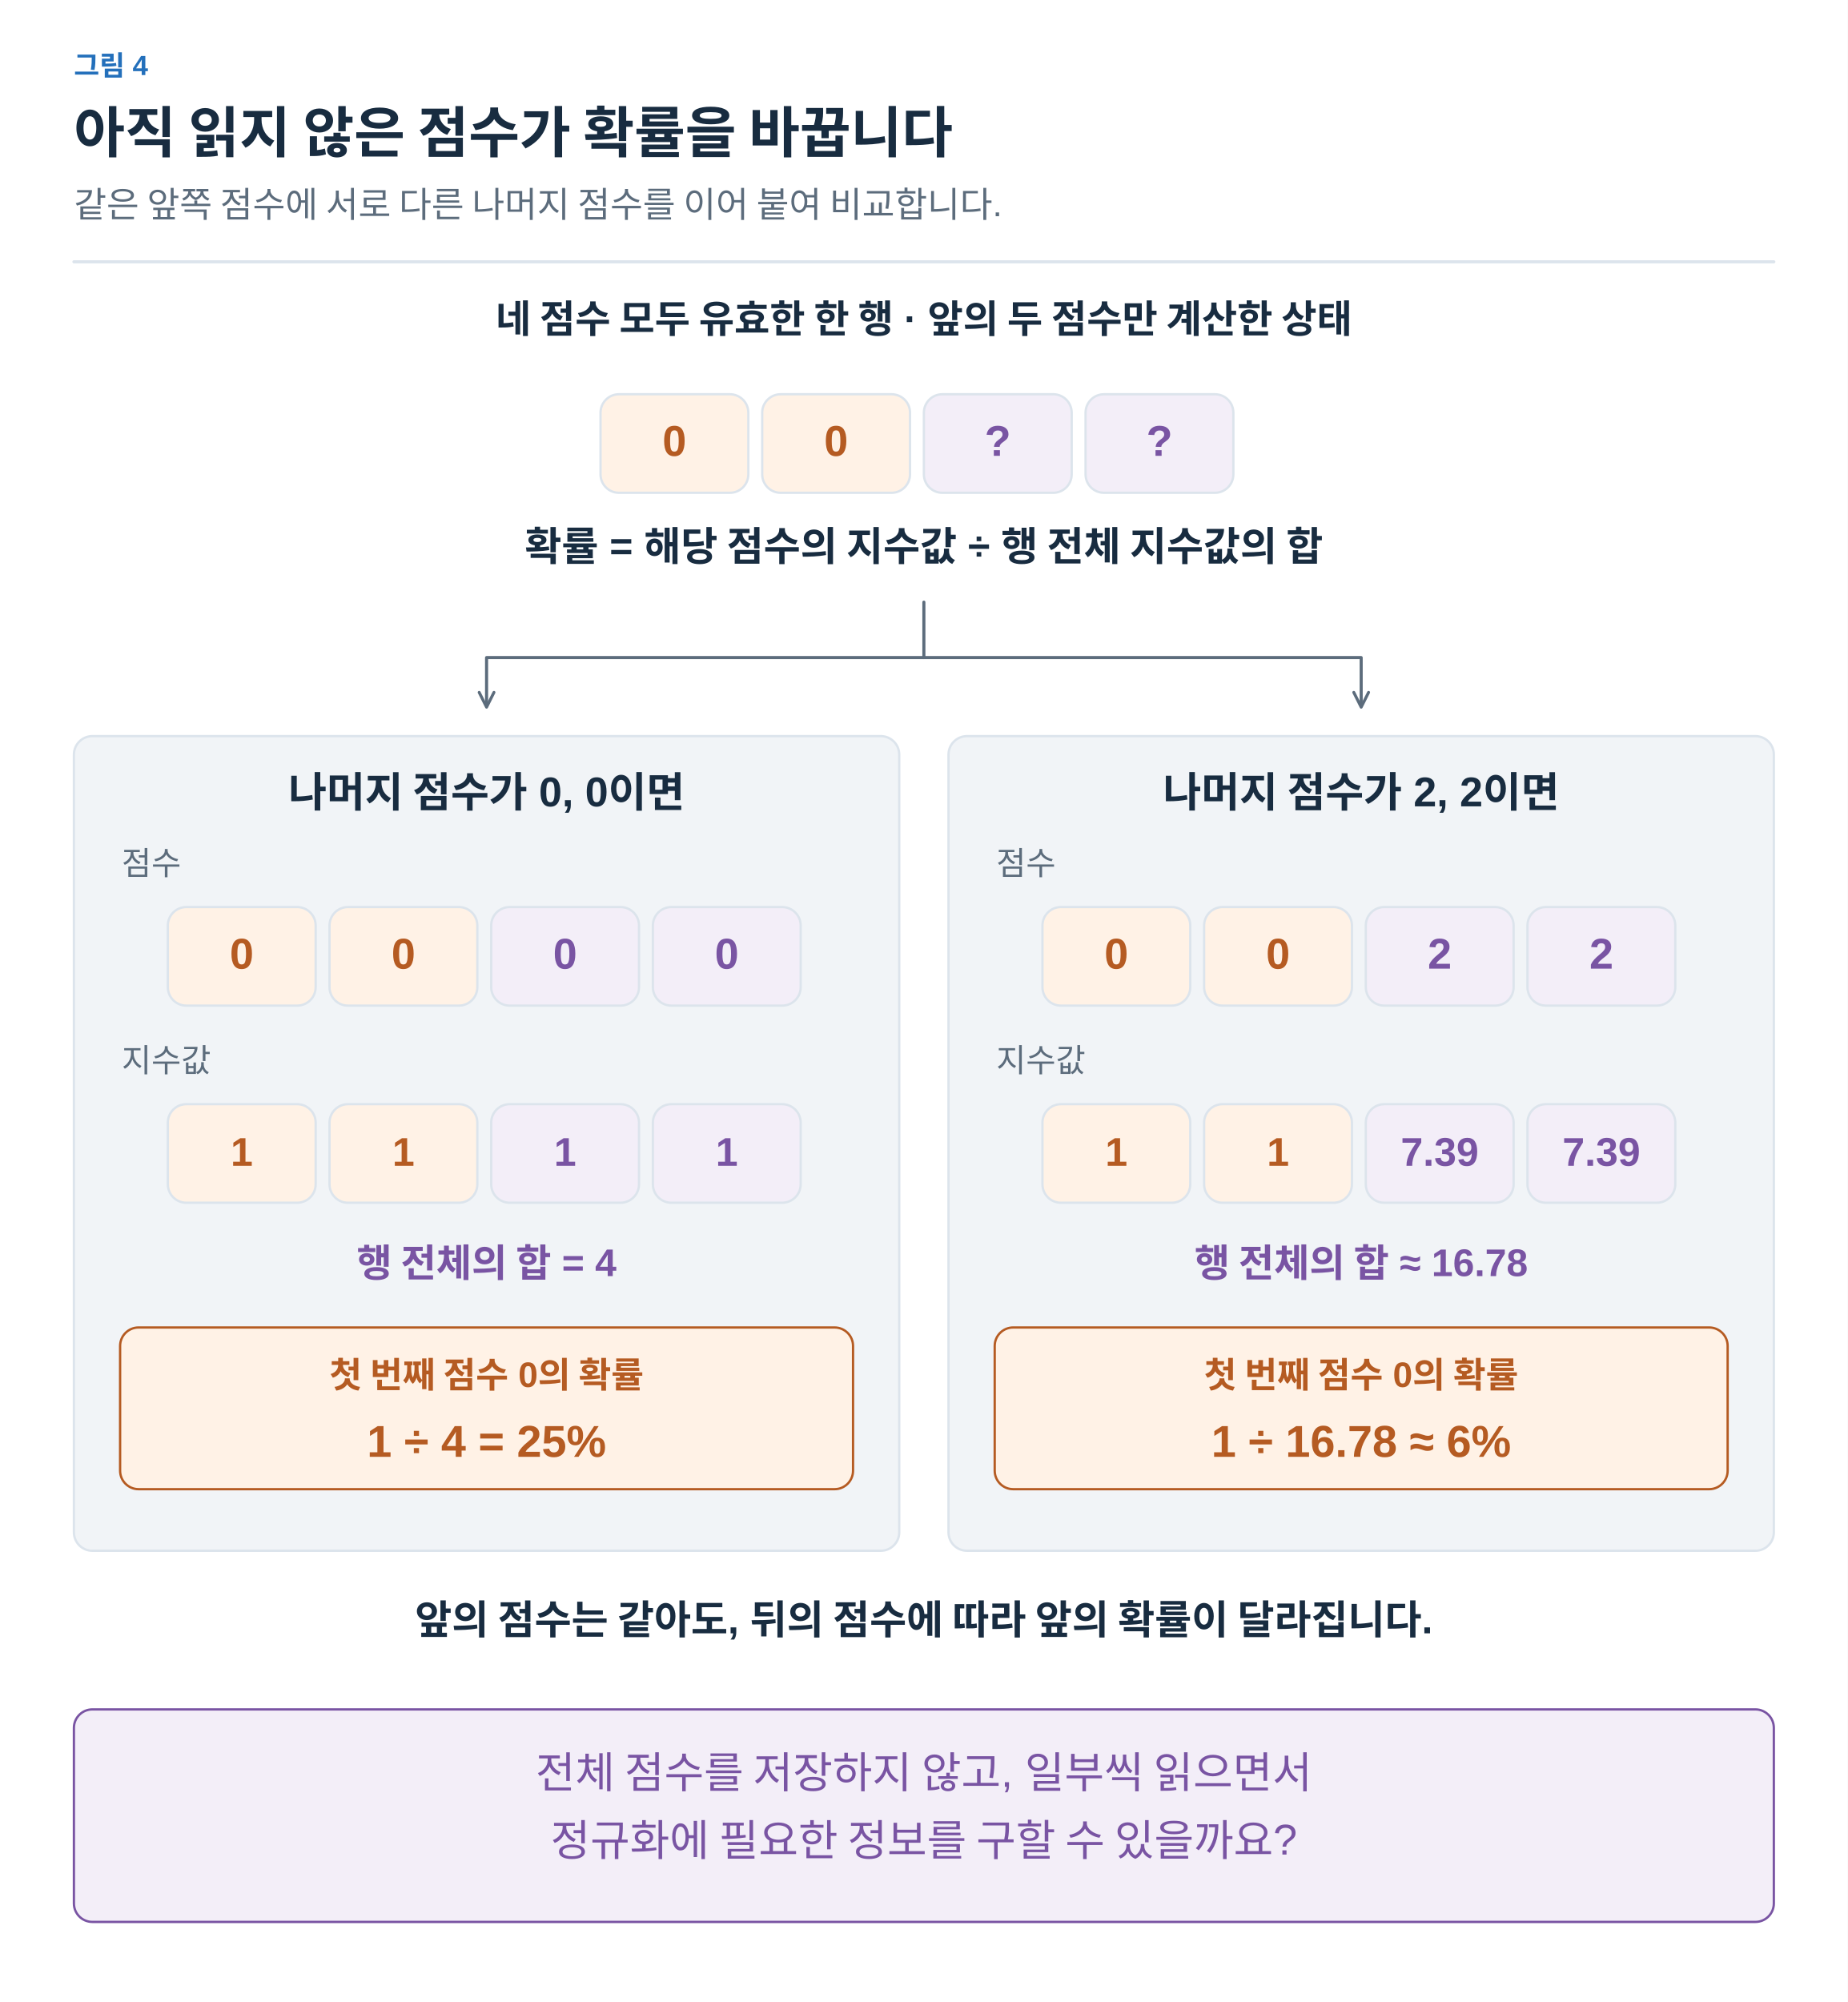
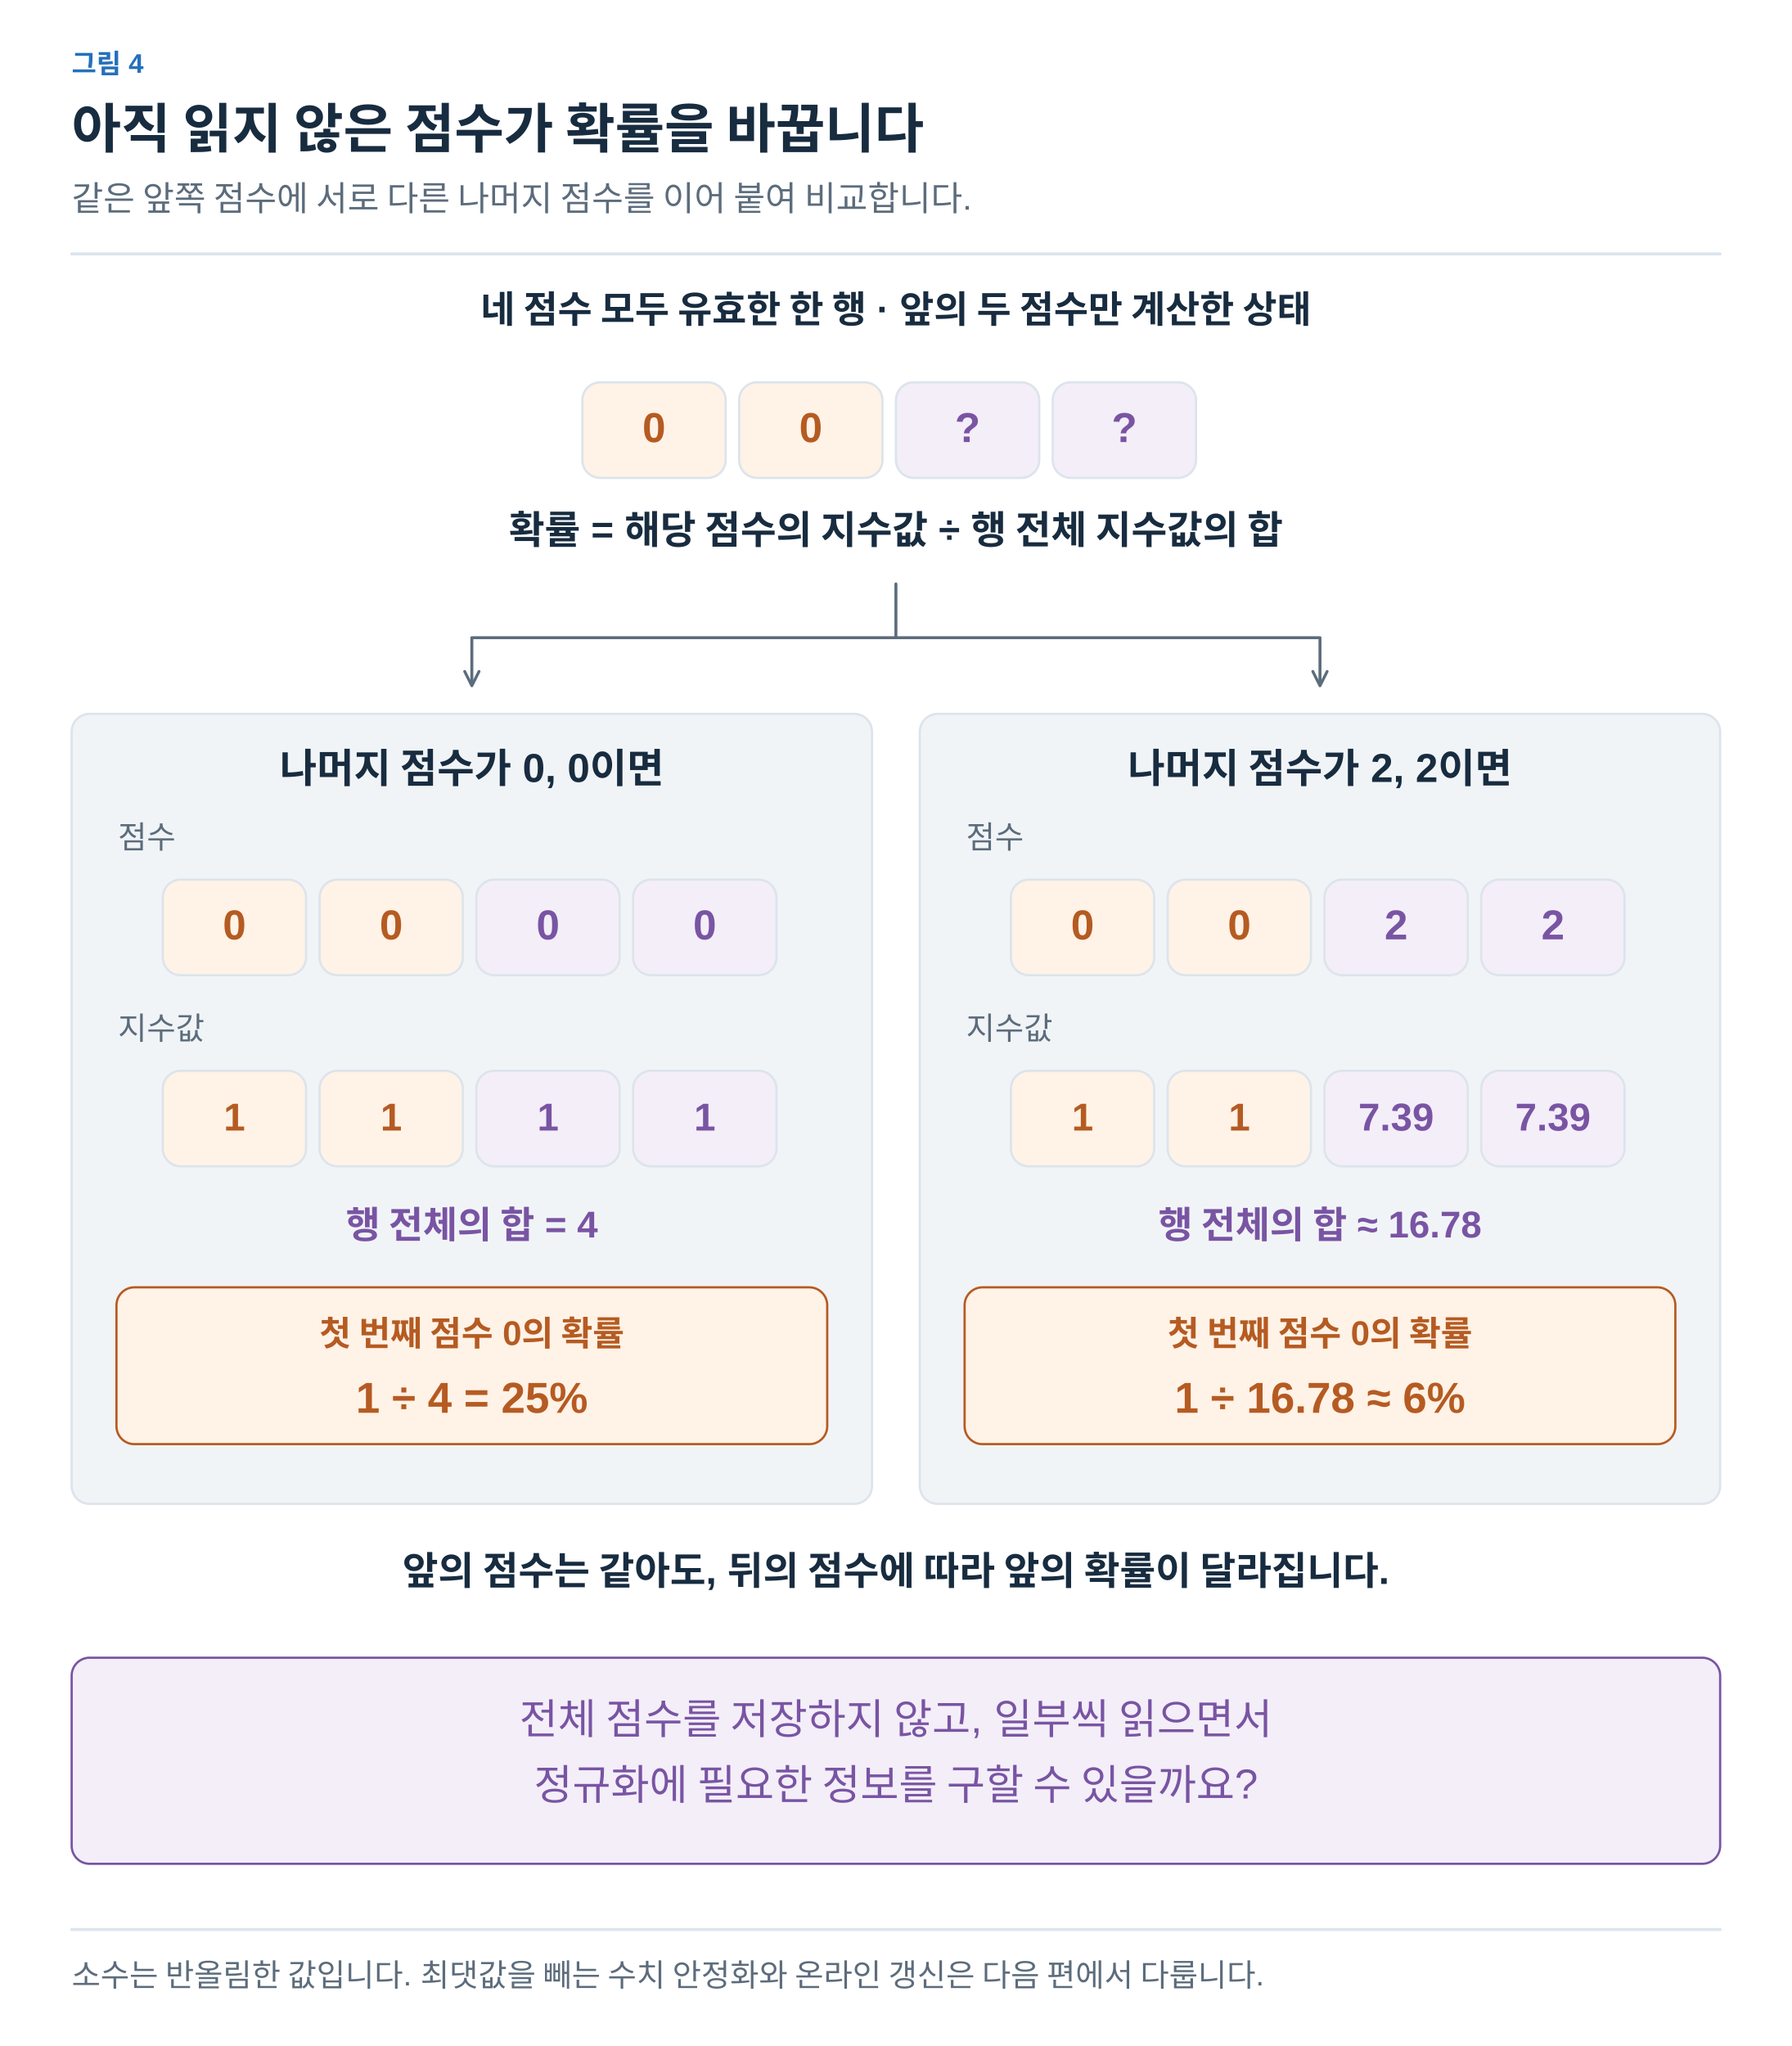
- <svg xmlns="http://www.w3.org/2000/svg" width="1200" height="1300" viewBox="0 0 1200 1300" role="img" aria-labelledby="title desc">
+ <svg xmlns="http://www.w3.org/2000/svg" width="1200" height="1370" viewBox="0 0 1200 1370" role="img" aria-labelledby="title desc">
  <defs>
-     <marker id="muted" viewBox="0 0 10 10" refX="8" refY="5" markerWidth="6" markerHeight="6" orient="auto">
+     <marker id="arrow-ink" viewBox="0 0 10 10" refX="8" refY="5" markerWidth="6" markerHeight="6" orient="auto">
+       <path d="M1 1 L9 5 L1 9" fill="none" stroke="#182C40" stroke-width="1.6" />
+     </marker>
+     <marker id="arrow-muted" viewBox="0 0 10 10" refX="8" refY="5" markerWidth="6" markerHeight="6" orient="auto">
      <path d="M1 1 L9 5 L1 9" fill="none" stroke="#5C6C7C" stroke-width="1.6" />
    </marker>
-     <marker id="blue" viewBox="0 0 10 10" refX="8" refY="5" markerWidth="6" markerHeight="6" orient="auto">
+     <marker id="arrow-line" viewBox="0 0 10 10" refX="8" refY="5" markerWidth="6" markerHeight="6" orient="auto">
+       <path d="M1 1 L9 5 L1 9" fill="none" stroke="#DCE4EC" stroke-width="1.6" />
+     </marker>
+     <marker id="arrow-paper" viewBox="0 0 10 10" refX="8" refY="5" markerWidth="6" markerHeight="6" orient="auto">
+       <path d="M1 1 L9 5 L1 9" fill="none" stroke="#FFFFFF" stroke-width="1.6" />
+     </marker>
+     <marker id="arrow-blue" viewBox="0 0 10 10" refX="8" refY="5" markerWidth="6" markerHeight="6" orient="auto">
      <path d="M1 1 L9 5 L1 9" fill="none" stroke="#2470BB" stroke-width="1.6" />
    </marker>
-     <marker id="orange" viewBox="0 0 10 10" refX="8" refY="5" markerWidth="6" markerHeight="6" orient="auto">
+     <marker id="arrow-teal" viewBox="0 0 10 10" refX="8" refY="5" markerWidth="6" markerHeight="6" orient="auto">
+       <path d="M1 1 L9 5 L1 9" fill="none" stroke="#287D78" stroke-width="1.6" />
+     </marker>
+     <marker id="arrow-orange" viewBox="0 0 10 10" refX="8" refY="5" markerWidth="6" markerHeight="6" orient="auto">
      <path d="M1 1 L9 5 L1 9" fill="none" stroke="#B55B22" stroke-width="1.6" />
    </marker>
-     <marker id="teal" viewBox="0 0 10 10" refX="8" refY="5" markerWidth="6" markerHeight="6" orient="auto">
-       <path d="M1 1 L9 5 L1 9" fill="none" stroke="#287D78" stroke-width="1.6" />
-     </marker>
-     <marker id="purple" viewBox="0 0 10 10" refX="8" refY="5" markerWidth="6" markerHeight="6" orient="auto">
+     <marker id="arrow-purple" viewBox="0 0 10 10" refX="8" refY="5" markerWidth="6" markerHeight="6" orient="auto">
      <path d="M1 1 L9 5 L1 9" fill="none" stroke="#7954A3" stroke-width="1.6" />
    </marker>
+     <marker id="arrow-gray" viewBox="0 0 10 10" refX="8" refY="5" markerWidth="6" markerHeight="6" orient="auto">
+       <path d="M1 1 L9 5 L1 9" fill="none" stroke="#657789" stroke-width="1.6" />
+     </marker>
+     <marker id="arrow-red" viewBox="0 0 10 10" refX="8" refY="5" markerWidth="6" markerHeight="6" orient="auto">
+       <path d="M1 1 L9 5 L1 9" fill="none" stroke="#B34242" stroke-width="1.6" />
+     </marker>
+     <marker id="arrow-indigo" viewBox="0 0 10 10" refX="8" refY="5" markerWidth="6" markerHeight="6" orient="auto">
+       <path d="M1 1 L9 5 L1 9" fill="none" stroke="#4C60A8" stroke-width="1.6" />
+     </marker>
+     <marker id="arrow-slate" viewBox="0 0 10 10" refX="8" refY="5" markerWidth="6" markerHeight="6" orient="auto">
+       <path d="M1 1 L9 5 L1 9" fill="none" stroke="#8191A0" stroke-width="1.6" />
+     </marker>
+     <marker id="arrow-surface" viewBox="0 0 10 10" refX="8" refY="5" markerWidth="6" markerHeight="6" orient="auto">
+       <path d="M1 1 L9 5 L1 9" fill="none" stroke="#F8FAFC" stroke-width="1.6" />
+     </marker>
  </defs>
-   <style>text{font-family:Arial,"Apple SD Gothic Neo","Noto Sans KR",sans-serif}path{stroke-linecap:round;stroke-linejoin:round}</style>
-   <rect width="1200" height="1300" fill="white" />
-   <text x="48" y="49" fill="#2470BB" font-size="18" font-weight="600" text-anchor="start">그림 4</text>
-   <text x="48" y="99" fill="#182C40" font-size="36" font-weight="700" text-anchor="start">아직 읽지 않은 점수가 확률을 바꿉니다</text>
-   <text x="48" y="141" fill="#5C6C7C" font-size="23" font-weight="400" text-anchor="start">같은 앞쪽 점수에 서로 다른 나머지 점수를 이어 붙여 비교합니다.</text>
-   <path d="M48,170 H1152" fill="none" stroke="#DCE4EC" stroke-width="2" />
-   <text x="600" y="216" fill="#182C40" font-size="25" font-weight="600" text-anchor="middle">네 점수 모두 유효한 한 행 · 앞의 두 점수만 계산한 상태</text>
-   <rect x="390" y="256" width="96" height="64" rx="12" fill="#FFF2E6" stroke="#DCE4EC" stroke-width="1.5" />
-   <text x="438.0" y="296.0" fill="#B55B22" font-size="28" font-weight="600" text-anchor="middle">0</text>
-   <rect x="495" y="256" width="96" height="64" rx="12" fill="#FFF2E6" stroke="#DCE4EC" stroke-width="1.5" />
-   <text x="543.0" y="296.0" fill="#B55B22" font-size="28" font-weight="600" text-anchor="middle">0</text>
-   <rect x="600" y="256" width="96" height="64" rx="12" fill="#F3EEF8" stroke="#DCE4EC" stroke-width="1.5" />
-   <text x="648.0" y="296.0" fill="#7954A3" font-size="28" font-weight="600" text-anchor="middle">?</text>
-   <rect x="705" y="256" width="96" height="64" rx="12" fill="#F3EEF8" stroke="#DCE4EC" stroke-width="1.5" />
-   <text x="753.0" y="296.0" fill="#7954A3" font-size="28" font-weight="600" text-anchor="middle">?</text>
-   <text x="600" y="364" fill="#182C40" font-size="26" font-weight="700" text-anchor="middle">확률 = 해당 점수의 지수값 ÷ 행 전체 지수값의 합</text>
-   <path d="M600,391 V427 H316 V458" fill="none" stroke="#5C6C7C" stroke-width="2" marker-end="url(#muted)" />
-   <path d="M600,427 H884 V458" fill="none" stroke="#5C6C7C" stroke-width="2" marker-end="url(#muted)" />
-   <rect x="48" y="478" width="536" height="529" rx="12" fill="#F1F4F7" stroke="#DCE4EC" stroke-width="1.5" />
-   <text x="316" y="524" fill="#182C40" font-size="27" font-weight="700" text-anchor="middle">나머지 점수가 0, 0이면</text>
-   <text x="79" y="568" fill="#5C6C7C" font-size="21" font-weight="400" text-anchor="start">점수</text>
-   <rect x="109" y="589" width="96" height="64" rx="12" fill="#FFF2E6" stroke="#DCE4EC" stroke-width="1.5" />
-   <text x="157.0" y="629.0" fill="#B55B22" font-size="28" font-weight="600" text-anchor="middle">0</text>
-   <rect x="214" y="589" width="96" height="64" rx="12" fill="#FFF2E6" stroke="#DCE4EC" stroke-width="1.5" />
-   <text x="262.0" y="629.0" fill="#B55B22" font-size="28" font-weight="600" text-anchor="middle">0</text>
-   <rect x="319" y="589" width="96" height="64" rx="12" fill="#F3EEF8" stroke="#DCE4EC" stroke-width="1.5" />
-   <text x="367.0" y="629.0" fill="#7954A3" font-size="28" font-weight="600" text-anchor="middle">0</text>
-   <rect x="424" y="589" width="96" height="64" rx="12" fill="#F3EEF8" stroke="#DCE4EC" stroke-width="1.5" />
-   <text x="472.0" y="629.0" fill="#7954A3" font-size="28" font-weight="600" text-anchor="middle">0</text>
-   <text x="79" y="696" fill="#5C6C7C" font-size="21" font-weight="400" text-anchor="start">지수값</text>
-   <rect x="109" y="717" width="96" height="64" rx="12" fill="#FFF2E6" stroke="#DCE4EC" stroke-width="1.5" />
-   <text x="157.0" y="757.0" fill="#B55B22" font-size="26" font-weight="600" text-anchor="middle">1</text>
-   <rect x="214" y="717" width="96" height="64" rx="12" fill="#FFF2E6" stroke="#DCE4EC" stroke-width="1.5" />
-   <text x="262.0" y="757.0" fill="#B55B22" font-size="26" font-weight="600" text-anchor="middle">1</text>
-   <rect x="319" y="717" width="96" height="64" rx="12" fill="#F3EEF8" stroke="#DCE4EC" stroke-width="1.5" />
-   <text x="367.0" y="757.0" fill="#7954A3" font-size="26" font-weight="600" text-anchor="middle">1</text>
-   <rect x="424" y="717" width="96" height="64" rx="12" fill="#F3EEF8" stroke="#DCE4EC" stroke-width="1.5" />
-   <text x="472.0" y="757.0" fill="#7954A3" font-size="26" font-weight="600" text-anchor="middle">1</text>
-   <text x="316" y="829" fill="#7954A3" font-size="25" font-weight="700" text-anchor="middle">행 전체의 합 = 4</text>
-   <rect x="78" y="862" width="476" height="105" rx="12" fill="#FFF2E6" stroke="#B55B22" stroke-width="1.5" />
-   <text x="316" y="901" fill="#B55B22" font-size="23" font-weight="600" text-anchor="middle">첫 번째 점수 0의 확률</text>
-   <text x="316" y="946" fill="#B55B22" font-size="29" font-weight="700" text-anchor="middle">1 ÷ 4 = 25%</text>
-   <rect x="616" y="478" width="536" height="529" rx="12" fill="#F1F4F7" stroke="#DCE4EC" stroke-width="1.5" />
-   <text x="884" y="524" fill="#182C40" font-size="27" font-weight="700" text-anchor="middle">나머지 점수가 2, 2이면</text>
-   <text x="647" y="568" fill="#5C6C7C" font-size="21" font-weight="400" text-anchor="start">점수</text>
-   <rect x="677" y="589" width="96" height="64" rx="12" fill="#FFF2E6" stroke="#DCE4EC" stroke-width="1.5" />
-   <text x="725.0" y="629.0" fill="#B55B22" font-size="28" font-weight="600" text-anchor="middle">0</text>
-   <rect x="782" y="589" width="96" height="64" rx="12" fill="#FFF2E6" stroke="#DCE4EC" stroke-width="1.5" />
-   <text x="830.0" y="629.0" fill="#B55B22" font-size="28" font-weight="600" text-anchor="middle">0</text>
-   <rect x="887" y="589" width="96" height="64" rx="12" fill="#F3EEF8" stroke="#DCE4EC" stroke-width="1.5" />
-   <text x="935.0" y="629.0" fill="#7954A3" font-size="28" font-weight="600" text-anchor="middle">2</text>
-   <rect x="992" y="589" width="96" height="64" rx="12" fill="#F3EEF8" stroke="#DCE4EC" stroke-width="1.5" />
-   <text x="1040.0" y="629.0" fill="#7954A3" font-size="28" font-weight="600" text-anchor="middle">2</text>
-   <text x="647" y="696" fill="#5C6C7C" font-size="21" font-weight="400" text-anchor="start">지수값</text>
-   <rect x="677" y="717" width="96" height="64" rx="12" fill="#FFF2E6" stroke="#DCE4EC" stroke-width="1.5" />
-   <text x="725.0" y="757.0" fill="#B55B22" font-size="26" font-weight="600" text-anchor="middle">1</text>
-   <rect x="782" y="717" width="96" height="64" rx="12" fill="#FFF2E6" stroke="#DCE4EC" stroke-width="1.5" />
-   <text x="830.0" y="757.0" fill="#B55B22" font-size="26" font-weight="600" text-anchor="middle">1</text>
-   <rect x="887" y="717" width="96" height="64" rx="12" fill="#F3EEF8" stroke="#DCE4EC" stroke-width="1.5" />
-   <text x="935.0" y="757.0" fill="#7954A3" font-size="26" font-weight="600" text-anchor="middle">7.39</text>
-   <rect x="992" y="717" width="96" height="64" rx="12" fill="#F3EEF8" stroke="#DCE4EC" stroke-width="1.5" />
-   <text x="1040.0" y="757.0" fill="#7954A3" font-size="26" font-weight="600" text-anchor="middle">7.39</text>
-   <text x="884" y="829" fill="#7954A3" font-size="25" font-weight="700" text-anchor="middle">행 전체의 합 ≈ 16.78</text>
-   <rect x="646" y="862" width="476" height="105" rx="12" fill="#FFF2E6" stroke="#B55B22" stroke-width="1.5" />
-   <text x="884" y="901" fill="#B55B22" font-size="23" font-weight="600" text-anchor="middle">첫 번째 점수 0의 확률</text>
-   <text x="884" y="946" fill="#B55B22" font-size="29" font-weight="700" text-anchor="middle">1 ÷ 16.78 ≈ 6%</text>
-   <text x="600" y="1061" fill="#182C40" font-size="26" font-weight="700" text-anchor="middle">앞의 점수는 같아도, 뒤의 점수에 따라 앞의 확률이 달라집니다.</text>
-   <rect x="48" y="1110" width="1104" height="138" rx="12" fill="#F3EEF8" stroke="#7954A3" stroke-width="1.5" />
-   <text x="600" y="1161" fill="#7954A3" font-size="28" font-weight="400" text-anchor="middle">전체 점수를 저장하지 않고, 일부씩 읽으면서</text>
-   <text x="600" y="1205" fill="#7954A3" font-size="28" font-weight="400" text-anchor="middle">정규화에 필요한 정보를 구할 수 있을까요?</text>
+   <style>text{font-family:Arial,"Apple SD Gothic Neo","Noto Sans KR",sans-serif}text[font-family]{font-family:Menlo,Consolas,monospace}path{stroke-linecap:round;stroke-linejoin:round}</style>
+   <rect width="100%" height="100%" fill="white" />
+   <text x="48" y="49" fill="#2470BB" font-size="18" font-weight="600" text-anchor="start" data-max-width="1104">그림 4</text>
+   <text x="48" y="99" fill="#182C40" font-size="36" font-weight="700" text-anchor="start" data-max-width="1104">아직 읽지 않은 점수가 확률을 바꿉니다</text>
+   <text x="48" y="141" fill="#5C6C7C" font-size="23" font-weight="400" text-anchor="start" data-max-width="1104">같은 앞쪽 점수에 서로 다른 나머지 점수를 이어 붙여 비교합니다.</text>
+   <path d="M48,170 H1152" stroke="#DCE4EC" stroke-width="2" />
+   <g transform="translate(48 206) scale(1)" data-panel="1">
+     <g transform="translate(-48 -206)">
+       <text x="600" y="216" fill="#182C40" font-size="25" font-weight="600" text-anchor="middle">네 점수 모두 유효한 한 행 · 앞의 두 점수만 계산한 상태</text>
+       <rect x="390" y="256" width="96" height="64" rx="12" fill="#FFF2E6" stroke="#DCE4EC" stroke-width="1.5" />
+       <text x="438" y="296" fill="#B55B22" font-size="28" font-weight="600" text-anchor="middle">0</text>
+       <rect x="495" y="256" width="96" height="64" rx="12" fill="#FFF2E6" stroke="#DCE4EC" stroke-width="1.5" />
+       <text x="543" y="296" fill="#B55B22" font-size="28" font-weight="600" text-anchor="middle">0</text>
+       <rect x="600" y="256" width="96" height="64" rx="12" fill="#F3EEF8" stroke="#DCE4EC" stroke-width="1.5" />
+       <text x="648" y="296" fill="#7954A3" font-size="28" font-weight="600" text-anchor="middle">?</text>
+       <rect x="705" y="256" width="96" height="64" rx="12" fill="#F3EEF8" stroke="#DCE4EC" stroke-width="1.5" />
+       <text x="753" y="296" fill="#7954A3" font-size="28" font-weight="600" text-anchor="middle">?</text>
+       <text x="600" y="364" fill="#182C40" font-size="26" font-weight="700" text-anchor="middle">확률 = 해당 점수의 지수값 ÷ 행 전체 지수값의 합</text>
+       <path d="M600,391 V427 H316 V458" fill="none" stroke="#5C6C7C" stroke-width="2" marker-end="url(#arrow-muted)" />
+       <path d="M600,427 H884 V458" fill="none" stroke="#5C6C7C" stroke-width="2" marker-end="url(#arrow-muted)" />
+       <rect x="48" y="478" width="536" height="529" rx="12" fill="#F1F4F7" stroke="#DCE4EC" stroke-width="1.5" />
+       <text x="316" y="524" fill="#182C40" font-size="27" font-weight="700" text-anchor="middle">나머지 점수가 0, 0이면</text>
+       <text x="79" y="568" fill="#5C6C7C" font-size="21" font-weight="400" text-anchor="start">점수</text>
+       <rect x="109" y="589" width="96" height="64" rx="12" fill="#FFF2E6" stroke="#DCE4EC" stroke-width="1.5" />
+       <text x="157" y="629" fill="#B55B22" font-size="28" font-weight="600" text-anchor="middle">0</text>
+       <rect x="214" y="589" width="96" height="64" rx="12" fill="#FFF2E6" stroke="#DCE4EC" stroke-width="1.5" />
+       <text x="262" y="629" fill="#B55B22" font-size="28" font-weight="600" text-anchor="middle">0</text>
+       <rect x="319" y="589" width="96" height="64" rx="12" fill="#F3EEF8" stroke="#DCE4EC" stroke-width="1.5" />
+       <text x="367" y="629" fill="#7954A3" font-size="28" font-weight="600" text-anchor="middle">0</text>
+       <rect x="424" y="589" width="96" height="64" rx="12" fill="#F3EEF8" stroke="#DCE4EC" stroke-width="1.5" />
+       <text x="472" y="629" fill="#7954A3" font-size="28" font-weight="600" text-anchor="middle">0</text>
+       <text x="79" y="696" fill="#5C6C7C" font-size="21" font-weight="400" text-anchor="start">지수값</text>
+       <rect x="109" y="717" width="96" height="64" rx="12" fill="#FFF2E6" stroke="#DCE4EC" stroke-width="1.5" />
+       <text x="157" y="757" fill="#B55B22" font-size="26" font-weight="600" text-anchor="middle">1</text>
+       <rect x="214" y="717" width="96" height="64" rx="12" fill="#FFF2E6" stroke="#DCE4EC" stroke-width="1.5" />
+       <text x="262" y="757" fill="#B55B22" font-size="26" font-weight="600" text-anchor="middle">1</text>
+       <rect x="319" y="717" width="96" height="64" rx="12" fill="#F3EEF8" stroke="#DCE4EC" stroke-width="1.5" />
+       <text x="367" y="757" fill="#7954A3" font-size="26" font-weight="600" text-anchor="middle">1</text>
+       <rect x="424" y="717" width="96" height="64" rx="12" fill="#F3EEF8" stroke="#DCE4EC" stroke-width="1.5" />
+       <text x="472" y="757" fill="#7954A3" font-size="26" font-weight="600" text-anchor="middle">1</text>
+       <text x="316" y="829" fill="#7954A3" font-size="25" font-weight="700" text-anchor="middle">행 전체의 합 = 4</text>
+       <rect x="78" y="862" width="476" height="105" rx="12" fill="#FFF2E6" stroke="#B55B22" stroke-width="1.5" />
+       <text x="316" y="901" fill="#B55B22" font-size="23" font-weight="600" text-anchor="middle">첫 번째 점수 0의 확률</text>
+       <text x="316" y="946" fill="#B55B22" font-size="29" font-weight="700" text-anchor="middle">1 ÷ 4 = 25%</text>
+       <rect x="616" y="478" width="536" height="529" rx="12" fill="#F1F4F7" stroke="#DCE4EC" stroke-width="1.5" />
+       <text x="884" y="524" fill="#182C40" font-size="27" font-weight="700" text-anchor="middle">나머지 점수가 2, 2이면</text>
+       <text x="647" y="568" fill="#5C6C7C" font-size="21" font-weight="400" text-anchor="start">점수</text>
+       <rect x="677" y="589" width="96" height="64" rx="12" fill="#FFF2E6" stroke="#DCE4EC" stroke-width="1.5" />
+       <text x="725" y="629" fill="#B55B22" font-size="28" font-weight="600" text-anchor="middle">0</text>
+       <rect x="782" y="589" width="96" height="64" rx="12" fill="#FFF2E6" stroke="#DCE4EC" stroke-width="1.5" />
+       <text x="830" y="629" fill="#B55B22" font-size="28" font-weight="600" text-anchor="middle">0</text>
+       <rect x="887" y="589" width="96" height="64" rx="12" fill="#F3EEF8" stroke="#DCE4EC" stroke-width="1.5" />
+       <text x="935" y="629" fill="#7954A3" font-size="28" font-weight="600" text-anchor="middle">2</text>
+       <rect x="992" y="589" width="96" height="64" rx="12" fill="#F3EEF8" stroke="#DCE4EC" stroke-width="1.5" />
+       <text x="1040" y="629" fill="#7954A3" font-size="28" font-weight="600" text-anchor="middle">2</text>
+       <text x="647" y="696" fill="#5C6C7C" font-size="21" font-weight="400" text-anchor="start">지수값</text>
+       <rect x="677" y="717" width="96" height="64" rx="12" fill="#FFF2E6" stroke="#DCE4EC" stroke-width="1.5" />
+       <text x="725" y="757" fill="#B55B22" font-size="26" font-weight="600" text-anchor="middle">1</text>
+       <rect x="782" y="717" width="96" height="64" rx="12" fill="#FFF2E6" stroke="#DCE4EC" stroke-width="1.5" />
+       <text x="830" y="757" fill="#B55B22" font-size="26" font-weight="600" text-anchor="middle">1</text>
+       <rect x="887" y="717" width="96" height="64" rx="12" fill="#F3EEF8" stroke="#DCE4EC" stroke-width="1.5" />
+       <text x="935" y="757" fill="#7954A3" font-size="26" font-weight="600" text-anchor="middle">7.39</text>
+       <rect x="992" y="717" width="96" height="64" rx="12" fill="#F3EEF8" stroke="#DCE4EC" stroke-width="1.5" />
+       <text x="1040" y="757" fill="#7954A3" font-size="26" font-weight="600" text-anchor="middle">7.39</text>
+       <text x="884" y="829" fill="#7954A3" font-size="25" font-weight="700" text-anchor="middle">행 전체의 합 ≈ 16.78</text>
+       <rect x="646" y="862" width="476" height="105" rx="12" fill="#FFF2E6" stroke="#B55B22" stroke-width="1.5" />
+       <text x="884" y="901" fill="#B55B22" font-size="23" font-weight="600" text-anchor="middle">첫 번째 점수 0의 확률</text>
+       <text x="884" y="946" fill="#B55B22" font-size="29" font-weight="700" text-anchor="middle">1 ÷ 16.78 ≈ 6%</text>
+       <text x="600" y="1061" fill="#182C40" font-size="26" font-weight="700" text-anchor="middle">앞의 점수는 같아도, 뒤의 점수에 따라 앞의 확률이 달라집니다.</text>
+       <rect x="48" y="1110" width="1104" height="138" rx="12" fill="#F3EEF8" stroke="#7954A3" stroke-width="1.5" />
+       <text x="600" y="1161" fill="#7954A3" font-size="28" font-weight="400" text-anchor="middle">전체 점수를 저장하지 않고, 일부씩 읽으면서</text>
+       <text x="600" y="1205" fill="#7954A3" font-size="28" font-weight="400" text-anchor="middle">정규화에 필요한 정보를 구할 수 있을까요?</text>
+     </g>
+   </g>
+   <path d="M48,1292 H1152" stroke="#DCE4EC" stroke-width="2" />
+   <text x="48" y="1330" fill="#5C6C7C" font-size="21" font-weight="400" text-anchor="start" data-max-width="1104">소수는 반올림한 값입니다. 최댓값을 빼는 수치 안정화와 온라인 갱신은 다음 편에서 다룹니다.</text>
</svg>
